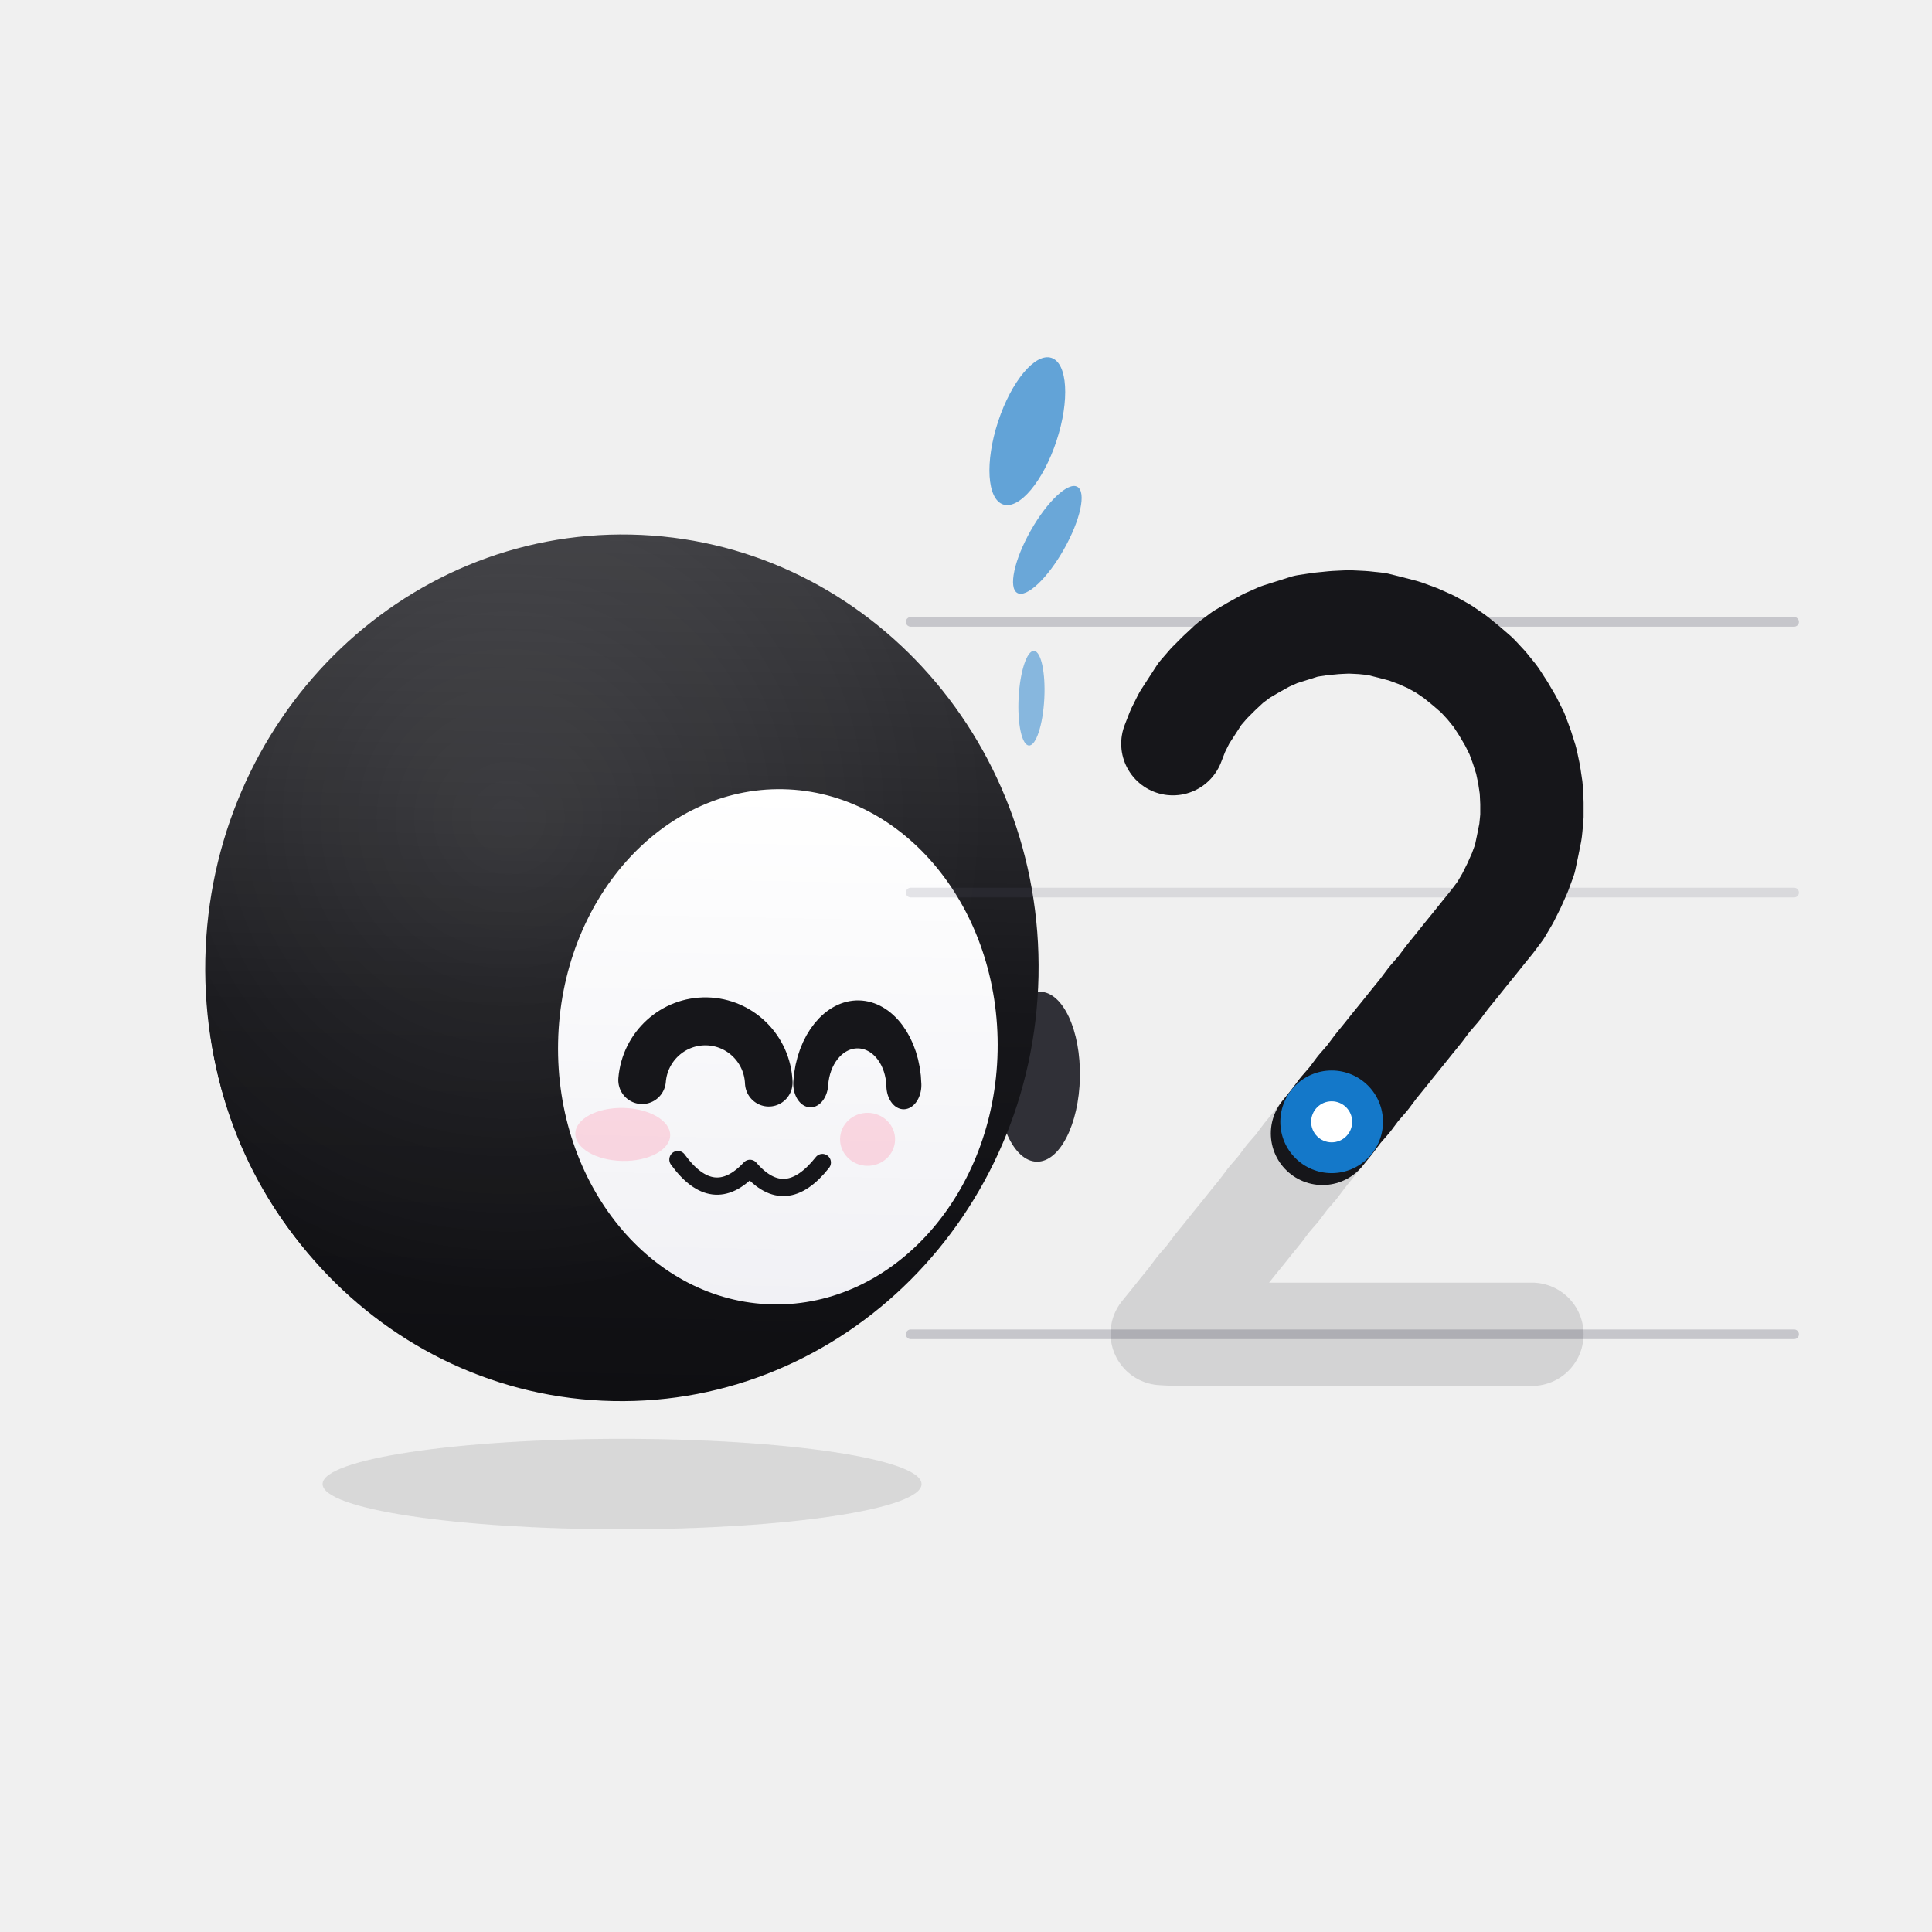
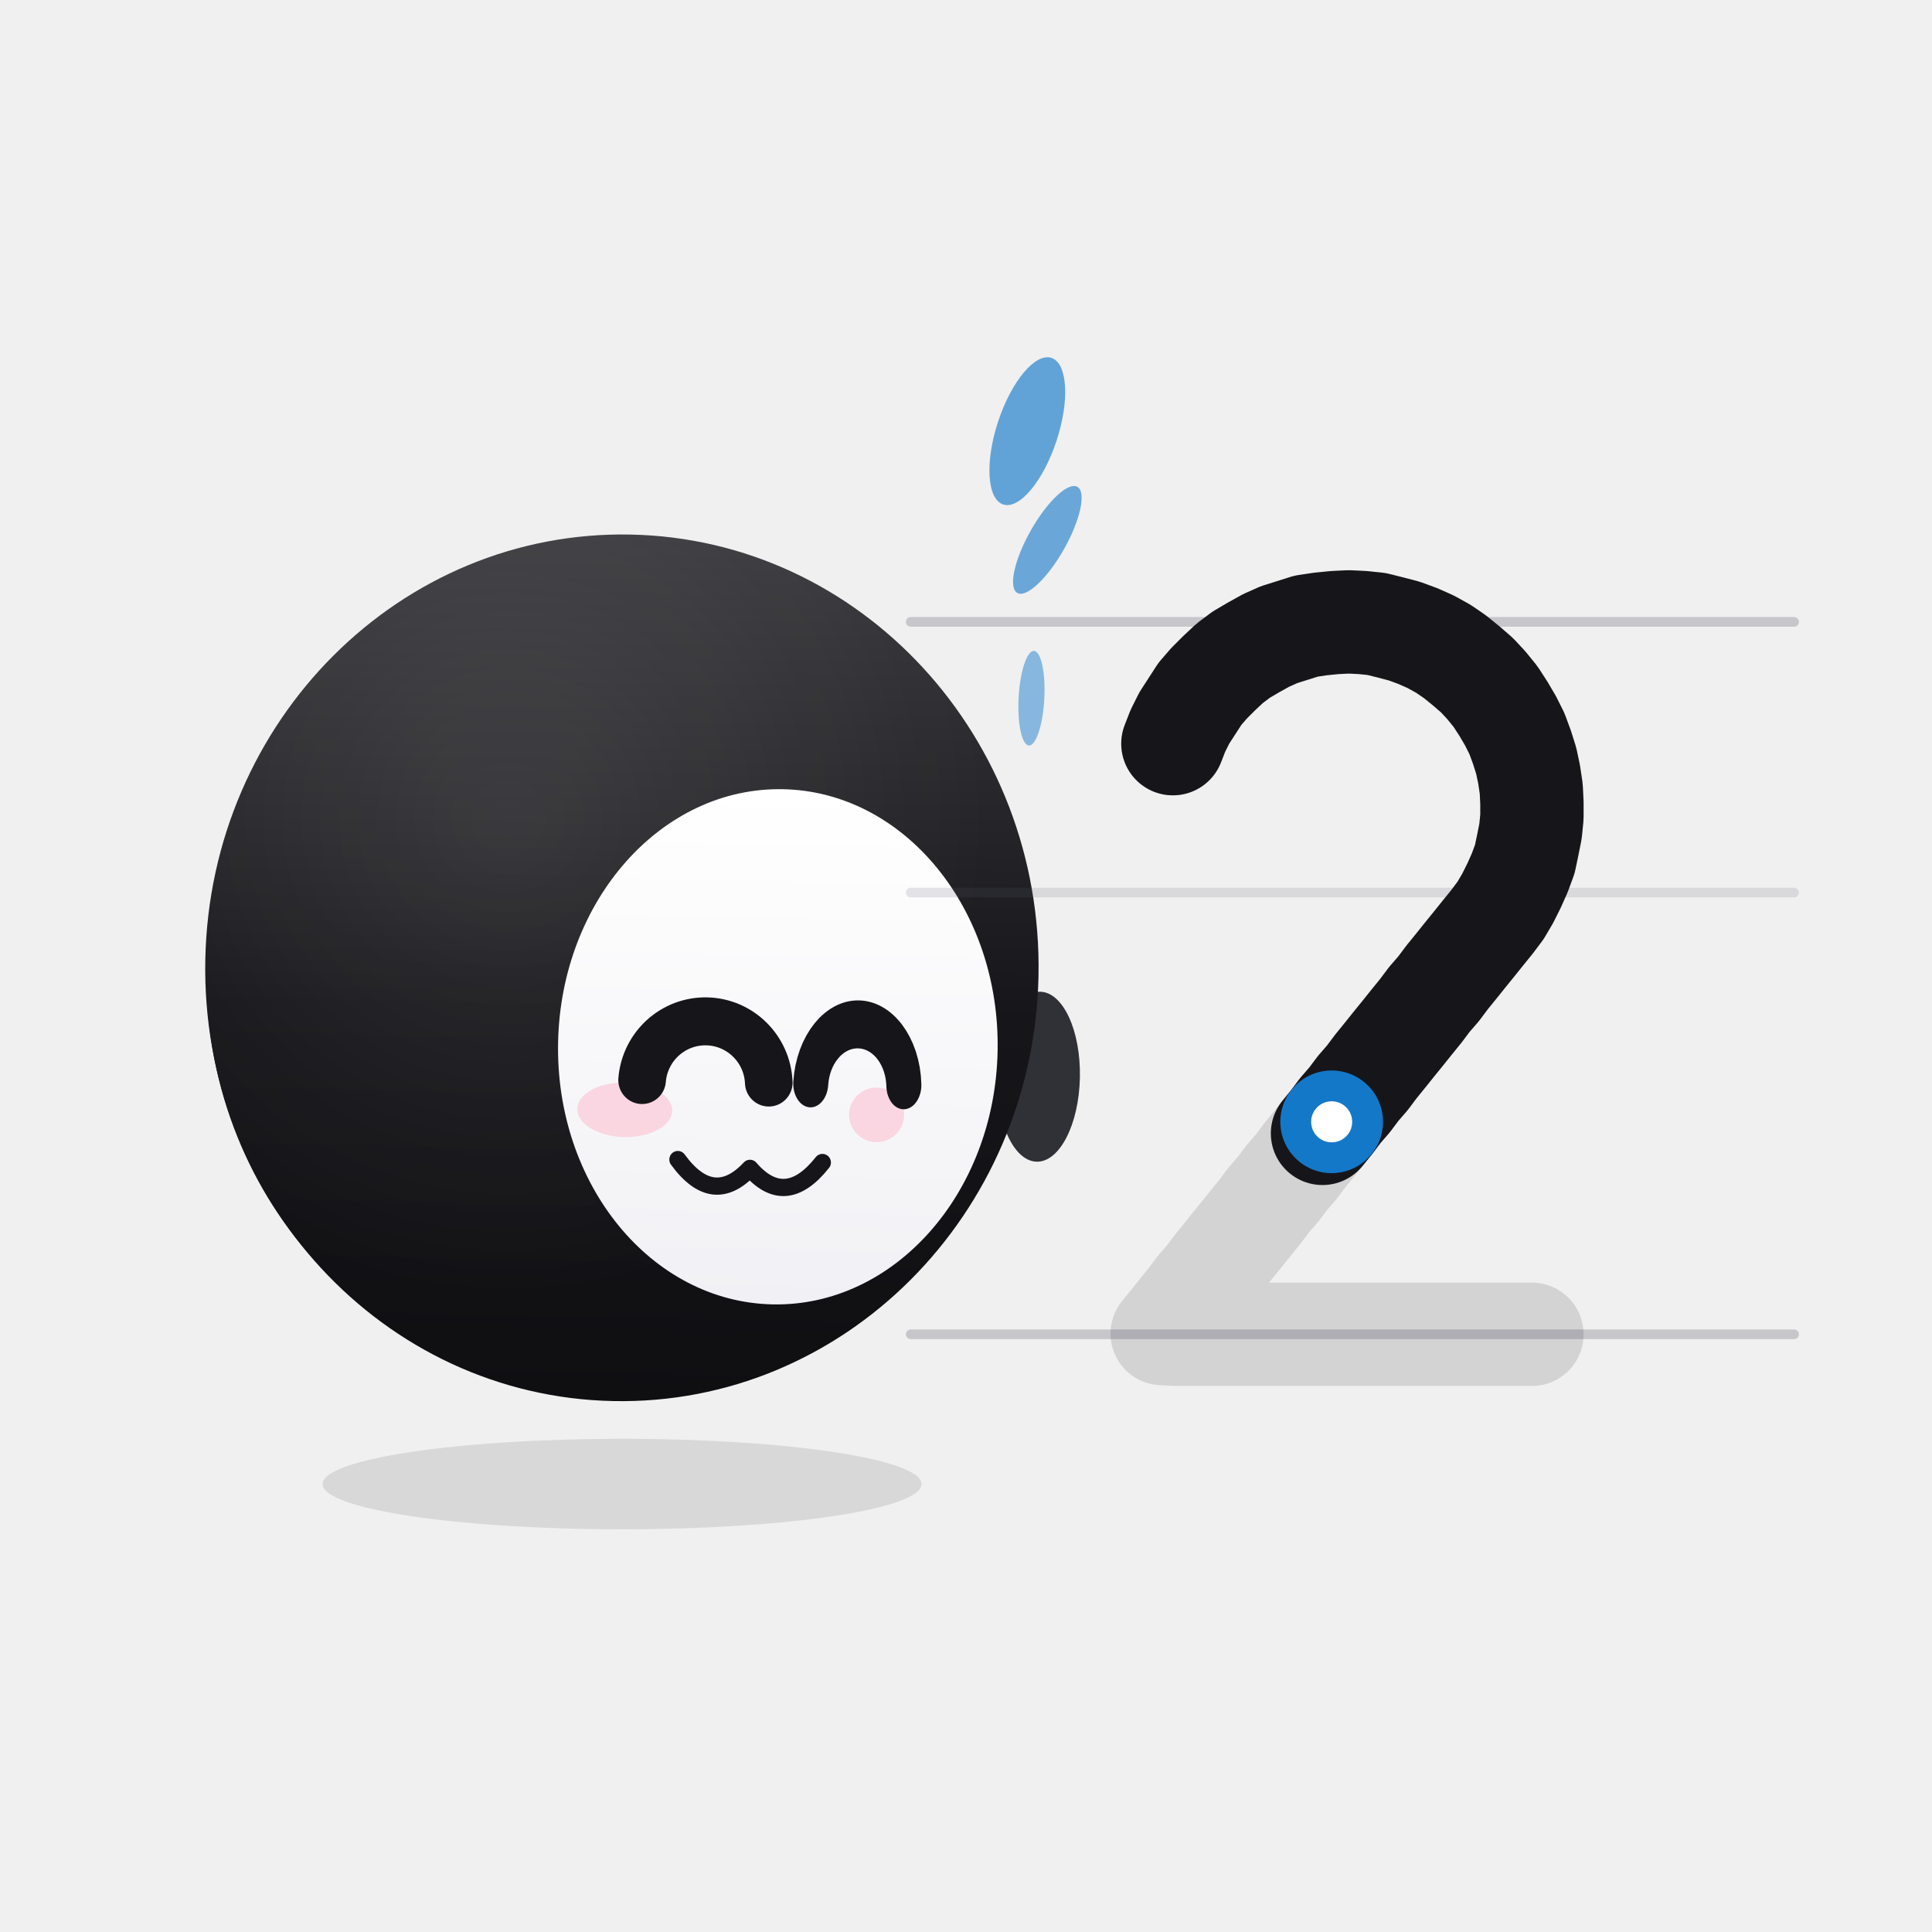
<svg xmlns="http://www.w3.org/2000/svg" width="320" height="320" viewBox="0 0 320 320">
  <defs>
    <linearGradient id="bg0" gradientUnits="userSpaceOnUse" x1="0" y1="-104" x2="0" y2="104">
      <stop offset="0" stop-color="#3b3b3f" />
      <stop offset="0.55" stop-color="#16161A" />
      <stop offset="1" stop-color="#0f0f12" />
    </linearGradient>
    <radialGradient id="bg1" gradientUnits="userSpaceOnUse" cx="-28" cy="-35.36" r="115" fx="-28" fy="-35.36">
      <stop offset="0" stop-color="#FFFFFF" />
      <stop offset="1" stop-color="rgba(255,255,255,0)" />
    </radialGradient>
    <linearGradient id="bg2" gradientUnits="userSpaceOnUse" x1="0" y1="-43.642" x2="0" y2="80.025">
      <stop offset="0" stop-color="#FFFFFF" />
      <stop offset="1" stop-color="#F1F1F5" />
    </linearGradient>
    <clipPath id="bc1">
      <path d="M90.554 18.191C90.554 52.341 66.936 80.025 37.803 80.025C8.67 80.025 -14.948 52.341 -14.948 18.191C-14.948 -15.958 8.67 -43.642 37.803 -43.642C66.936 -43.642 90.554 -15.958 90.554 18.191" transform="matrix(0.69 0.014 -0.014 0.69 103.007 160.301)" />
    </clipPath>
  </defs>
  <path d="M-10.812 126C-10.812 132.075 -43.422 137 -83.649 137C-123.875 137 -156.486 132.075 -156.486 126C-156.486 119.925 -123.875 115 -83.649 115C-43.422 115 -10.812 119.925 -10.812 126" fill="rgba(22,22,26,0.13)" fill-opacity="0.862" transform="matrix(0.681 0 0 0.681 160 160)" />
  <path d="M-10.215 -10.816C-8.289 -8.119 -9.498 -3.956 -12.914 -1.517C-16.33 0.922 -20.66 0.713 -22.585 -1.984C-24.511 -4.681 -23.302 -8.844 -19.886 -11.283C-16.47 -13.722 -12.14 -13.513 -10.215 -10.816" fill="#2A2A31" fill-opacity="0.963" transform="matrix(0.399 0.008 -0.014 0.69 172.002 178.336)" />
  <path d="M17.2 0C17.2 11.267 9.499 20.4 0 20.4C-9.499 20.4 -17.2 11.267 -17.2 0C-17.2 -11.267 -9.499 -20.4 0 -20.4C9.499 -20.4 17.2 -11.267 17.2 0" fill="#2A2A31" fill-opacity="0.963" transform="matrix(0.399 0.008 -0.014 0.69 172.002 178.336)" />
  <path d="M86.3 1.641C86.3 56.207 44.663 100.441 -6.7 100.441C-58.062 100.441 -99.7 56.207 -99.7 1.641C-99.7 -52.924 -58.062 -97.159 -6.7 -97.159C44.663 -97.159 86.3 -52.924 86.3 1.641" fill="url(#bg0)" transform="matrix(0.69 0.014 -0.014 0.69 103.007 160.301)" />
  <path d="M100 0C100 57.438 55.228 104 0 104C-55.228 104 -100 57.438 -100 0C-100 -57.438 -55.228 -104 0 -104C55.228 -104 100 -57.438 100 0" fill="url(#bg0)" transform="matrix(0.69 0.014 -0.014 0.69 103.007 160.301)" />
  <path d="M100 0C100 57.438 55.228 104 0 104C-55.228 104 -100 57.438 -100 0C-100 -57.438 -55.228 -104 0 -104C55.228 -104 100 -57.438 100 0" fill="url(#bg1)" fill-opacity="0.1" transform="matrix(0.69 0.014 -0.014 0.69 103.007 160.301)" />
  <path d="M90.554 18.191C90.554 52.341 66.936 80.025 37.803 80.025C8.67 80.025 -14.948 52.341 -14.948 18.191C-14.948 -15.958 8.67 -43.642 37.803 -43.642C66.936 -43.642 90.554 -15.958 90.554 18.191" fill="url(#bg2)" transform="matrix(0.69 0.014 -0.014 0.69 103.007 160.301)" />
-   <path d="M11.5 0C11.5 3.866 6.351 7 0 7C-6.351 7 -11.5 3.866 -11.5 0C-11.5 -3.866 -6.351 -7 0 -7C6.351 -7 11.5 -3.866 11.5 0" fill="rgba(255,138,168,0.42)" fill-opacity="0.7" transform="matrix(0.683 0.014 -0.013 0.627 103.148 187.898)" />
-   <path d="M11.5 0C11.5 3.866 6.351 7 0 7C-6.351 7 -11.5 3.866 -11.5 0C-11.5 -3.866 -6.351 -7 0 -7C6.351 -7 11.5 -3.866 11.5 0" fill="rgba(255,138,168,0.42)" fill-opacity="0.7" transform="matrix(0.396 0.008 -0.013 0.627 143.698 188.709)" />
+   <path d="M11.5 0C11.5 3.866 6.351 7 0 7C-6.351 7 -11.5 3.866 -11.5 0C-11.5 -3.866 -6.351 -7 0 -7C6.351 -7 11.5 -3.866 11.5 0" fill="rgba(255,138,168,0.42)" fill-opacity="0.7" transform="matrix(0.683 0.014 -0.013 0.645 103.48 183.82)" />
+   <path d="M11.5 0C11.5 3.866 6.351 7 0 7C-6.351 7 -11.5 3.866 -11.5 0C-11.5 -3.866 -6.351 -7 0 -7C6.351 -7 11.5 -3.866 11.5 0" fill="rgba(255,138,168,0.42)" fill-opacity="0.7" transform="matrix(0.396 0.008 -0.013 0.645 145.187 184.653)" />
  <g clip-path="url(#bc1)">
    <path d="M-15.968 -1.005C-15.438 -9.434 -8.446 -16 0 -16C8.446 -16 15.438 -9.434 15.968 -1.005" fill="none" stroke="#16161A" stroke-width="12" stroke-linecap="round" stroke-linejoin="round" transform="matrix(0.657 0.013 -0.013 0.662 116.829 179.761)" />
    <path d="M-15.968 -1.005C-15.438 -9.434 -8.446 -16 0 -16C8.446 -16 15.438 -9.434 15.968 -1.005" fill="none" stroke="#16161A" stroke-width="12" stroke-linecap="round" stroke-linejoin="round" transform="matrix(0.483 0.01 -0.013 0.662 141.985 180.263)" />
    <path d="M-20.4 -3.57Q-10.2 9.69 0 -1.53Q10.2 9.69 20.4 -3.57" fill="none" stroke="#16161A" stroke-width="4.8" stroke-linecap="round" stroke-linejoin="round" transform="matrix(0.587 0.012 -0.012 0.594 124.201 194.424)" />
  </g>
  <path d="M7.376 0C7.376 10.22 4.073 18.505 0 18.505C-4.073 18.505 -7.376 10.22 -7.376 0C-7.376 -10.22 -4.073 -18.505 0 -18.505C4.073 -18.505 7.376 -10.22 7.376 0" fill="#1478C9" fill-opacity="0.644" transform="matrix(0.656 0.216 -0.216 0.656 170.156 71.417)" />
  <path d="M4.57 0C4.57 8.077 2.524 14.624 0 14.624C-2.524 14.624 -4.57 8.077 -4.57 0C-4.57 -8.077 -2.524 -14.624 0 -14.624C2.524 -14.624 4.57 -8.077 4.57 0" fill="#1478C9" fill-opacity="0.608" transform="matrix(0.601 0.34 -0.34 0.601 173.473 89.422)" />
  <path d="M3.081 0C3.081 6.271 1.701 11.355 0 11.355C-1.701 11.355 -3.081 6.271 -3.081 0C-3.081 -6.271 -1.701 -11.355 0 -11.355C1.701 -11.355 3.081 -6.271 3.081 0" fill="#1478C9" fill-opacity="0.476" transform="matrix(0.69 0.037 -0.037 0.69 170.842 115.645)" />
  <path d="M-73.16 -59L73.16 -59" fill="none" stroke="#5C5C6E" stroke-width="1.6" stroke-linecap="round" stroke-linejoin="round" stroke-opacity="0.28" transform="matrix(1 0 0 1 224 162)" />
  <path d="M-73.16 -14.16L73.16 -14.16" fill="none" stroke="#5C5C6E" stroke-width="1.6" stroke-linecap="round" stroke-linejoin="round" stroke-opacity="0.15" transform="matrix(1 0 0 1 224 162)" />
  <path d="M-73.16 59L73.16 59" fill="none" stroke="#5C5C6E" stroke-width="1.6" stroke-linecap="round" stroke-linejoin="round" stroke-opacity="0.28" transform="matrix(1 0 0 1 224 162)" />
  <path d="M-0.252 -0.329L-0.245 -0.347L-0.236 -0.365L-0.225 -0.382L-0.214 -0.399L-0.201 -0.414L-0.187 -0.428L-0.172 -0.442L-0.156 -0.454L-0.139 -0.464L-0.121 -0.474L-0.103 -0.482L-0.084 -0.488L-0.065 -0.494L-0.045 -0.497L-0.025 -0.499L-0.005 -0.5L0.015 -0.499L0.034 -0.497L0.054 -0.492L0.073 -0.487L0.092 -0.48L0.11 -0.472L0.128 -0.462L0.144 -0.451L0.16 -0.438L0.175 -0.425L0.188 -0.411L0.201 -0.395L0.212 -0.378L0.222 -0.361L0.231 -0.343L0.238 -0.324L0.244 -0.305L0.248 -0.286L0.251 -0.266L0.252 -0.246L0.252 -0.226L0.25 -0.206L0.246 -0.186L0.242 -0.167L0.235 -0.148L0.227 -0.13L0.218 -0.112L0.208 -0.095L0.196 -0.079L0.183 -0.063L0.171 -0.048L0.158 -0.032L0.146 -0.017L0.133 -0.001L0.121 0.015L0.108 0.03L0.096 0.046L0.083 0.062L0.071 0.077L0.058 0.093L0.046 0.108L0.033 0.124L0.021 0.14L0.008 0.155L-0.004 0.171L-0.017 0.186L-0.029 0.202L-0.042 0.218L-0.054 0.233L-0.067 0.249L-0.079 0.265L-0.092 0.28L-0.104 0.296L-0.117 0.311L-0.129 0.327L-0.142 0.343L-0.154 0.358L-0.167 0.374L-0.179 0.389L-0.192 0.405L-0.204 0.421L-0.217 0.436L-0.229 0.452L-0.242 0.468L-0.254 0.483L-0.267 0.499L-0.249 0.5L-0.229 0.5L-0.209 0.5L-0.189 0.5L-0.169 0.5L-0.149 0.5L-0.129 0.5L-0.109 0.5L-0.089 0.5L-0.069 0.5L-0.049 0.5L-0.029 0.5L-0.009 0.5L0.011 0.5L0.031 0.5L0.051 0.5L0.071 0.5L0.091 0.5L0.111 0.5L0.131 0.5L0.151 0.5L0.171 0.5L0.191 0.5L0.211 0.5L0.231 0.5L0.251 0.5L0.252 0.5" fill="none" stroke="rgba(22,22,26,0.13)" stroke-width="0.145" stroke-linecap="round" stroke-linejoin="round" transform="matrix(118 0 0 118 224 162)" />
  <path d="M-0.252 -0.329L-0.245 -0.347L-0.236 -0.365L-0.225 -0.382L-0.214 -0.399L-0.201 -0.414L-0.187 -0.428L-0.172 -0.442L-0.156 -0.454L-0.139 -0.464L-0.121 -0.474L-0.103 -0.482L-0.084 -0.488L-0.065 -0.494L-0.045 -0.497L-0.025 -0.499L-0.005 -0.5L0.015 -0.499L0.034 -0.497L0.054 -0.492L0.073 -0.487L0.092 -0.48L0.11 -0.472L0.128 -0.462L0.144 -0.451L0.16 -0.438L0.175 -0.425L0.188 -0.411L0.201 -0.395L0.212 -0.378L0.222 -0.361L0.231 -0.343L0.238 -0.324L0.244 -0.305L0.248 -0.286L0.251 -0.266L0.252 -0.246L0.252 -0.226L0.25 -0.206L0.246 -0.186L0.242 -0.167L0.235 -0.148L0.227 -0.13L0.218 -0.112L0.208 -0.095L0.196 -0.079L0.183 -0.063L0.171 -0.048L0.158 -0.032L0.146 -0.017L0.133 -0.001L0.121 0.015L0.108 0.03L0.096 0.046L0.083 0.062L0.071 0.077L0.058 0.093L0.046 0.108L0.033 0.124L0.021 0.14L0.008 0.155L-0.004 0.171L-0.017 0.186L-0.029 0.202L-0.042 0.218L-0.029 0.202" fill="none" stroke="#16161A" stroke-width="0.145" stroke-linecap="round" stroke-linejoin="round" transform="matrix(118 0 0 118 224 162)" />
  <path d="M8.5 0C8.5 4.694 4.694 8.5 0 8.5C-4.694 8.5 -8.5 4.694 -8.5 0C-8.5 -4.694 -4.694 -8.5 0 -8.5C4.694 -8.5 8.5 -4.694 8.5 0" fill="#1478C9" transform="matrix(1 0 0 1 220.565 185.808)" />
  <path d="M3.4 0C3.4 1.878 1.878 3.4 0 3.4C-1.878 3.4 -3.4 1.878 -3.4 0C-3.4 -1.878 -1.878 -3.4 0 -3.4C1.878 -3.4 3.4 -1.878 3.4 0" fill="#FFFFFF" transform="matrix(1 0 0 1 220.565 185.808)" />
</svg>
